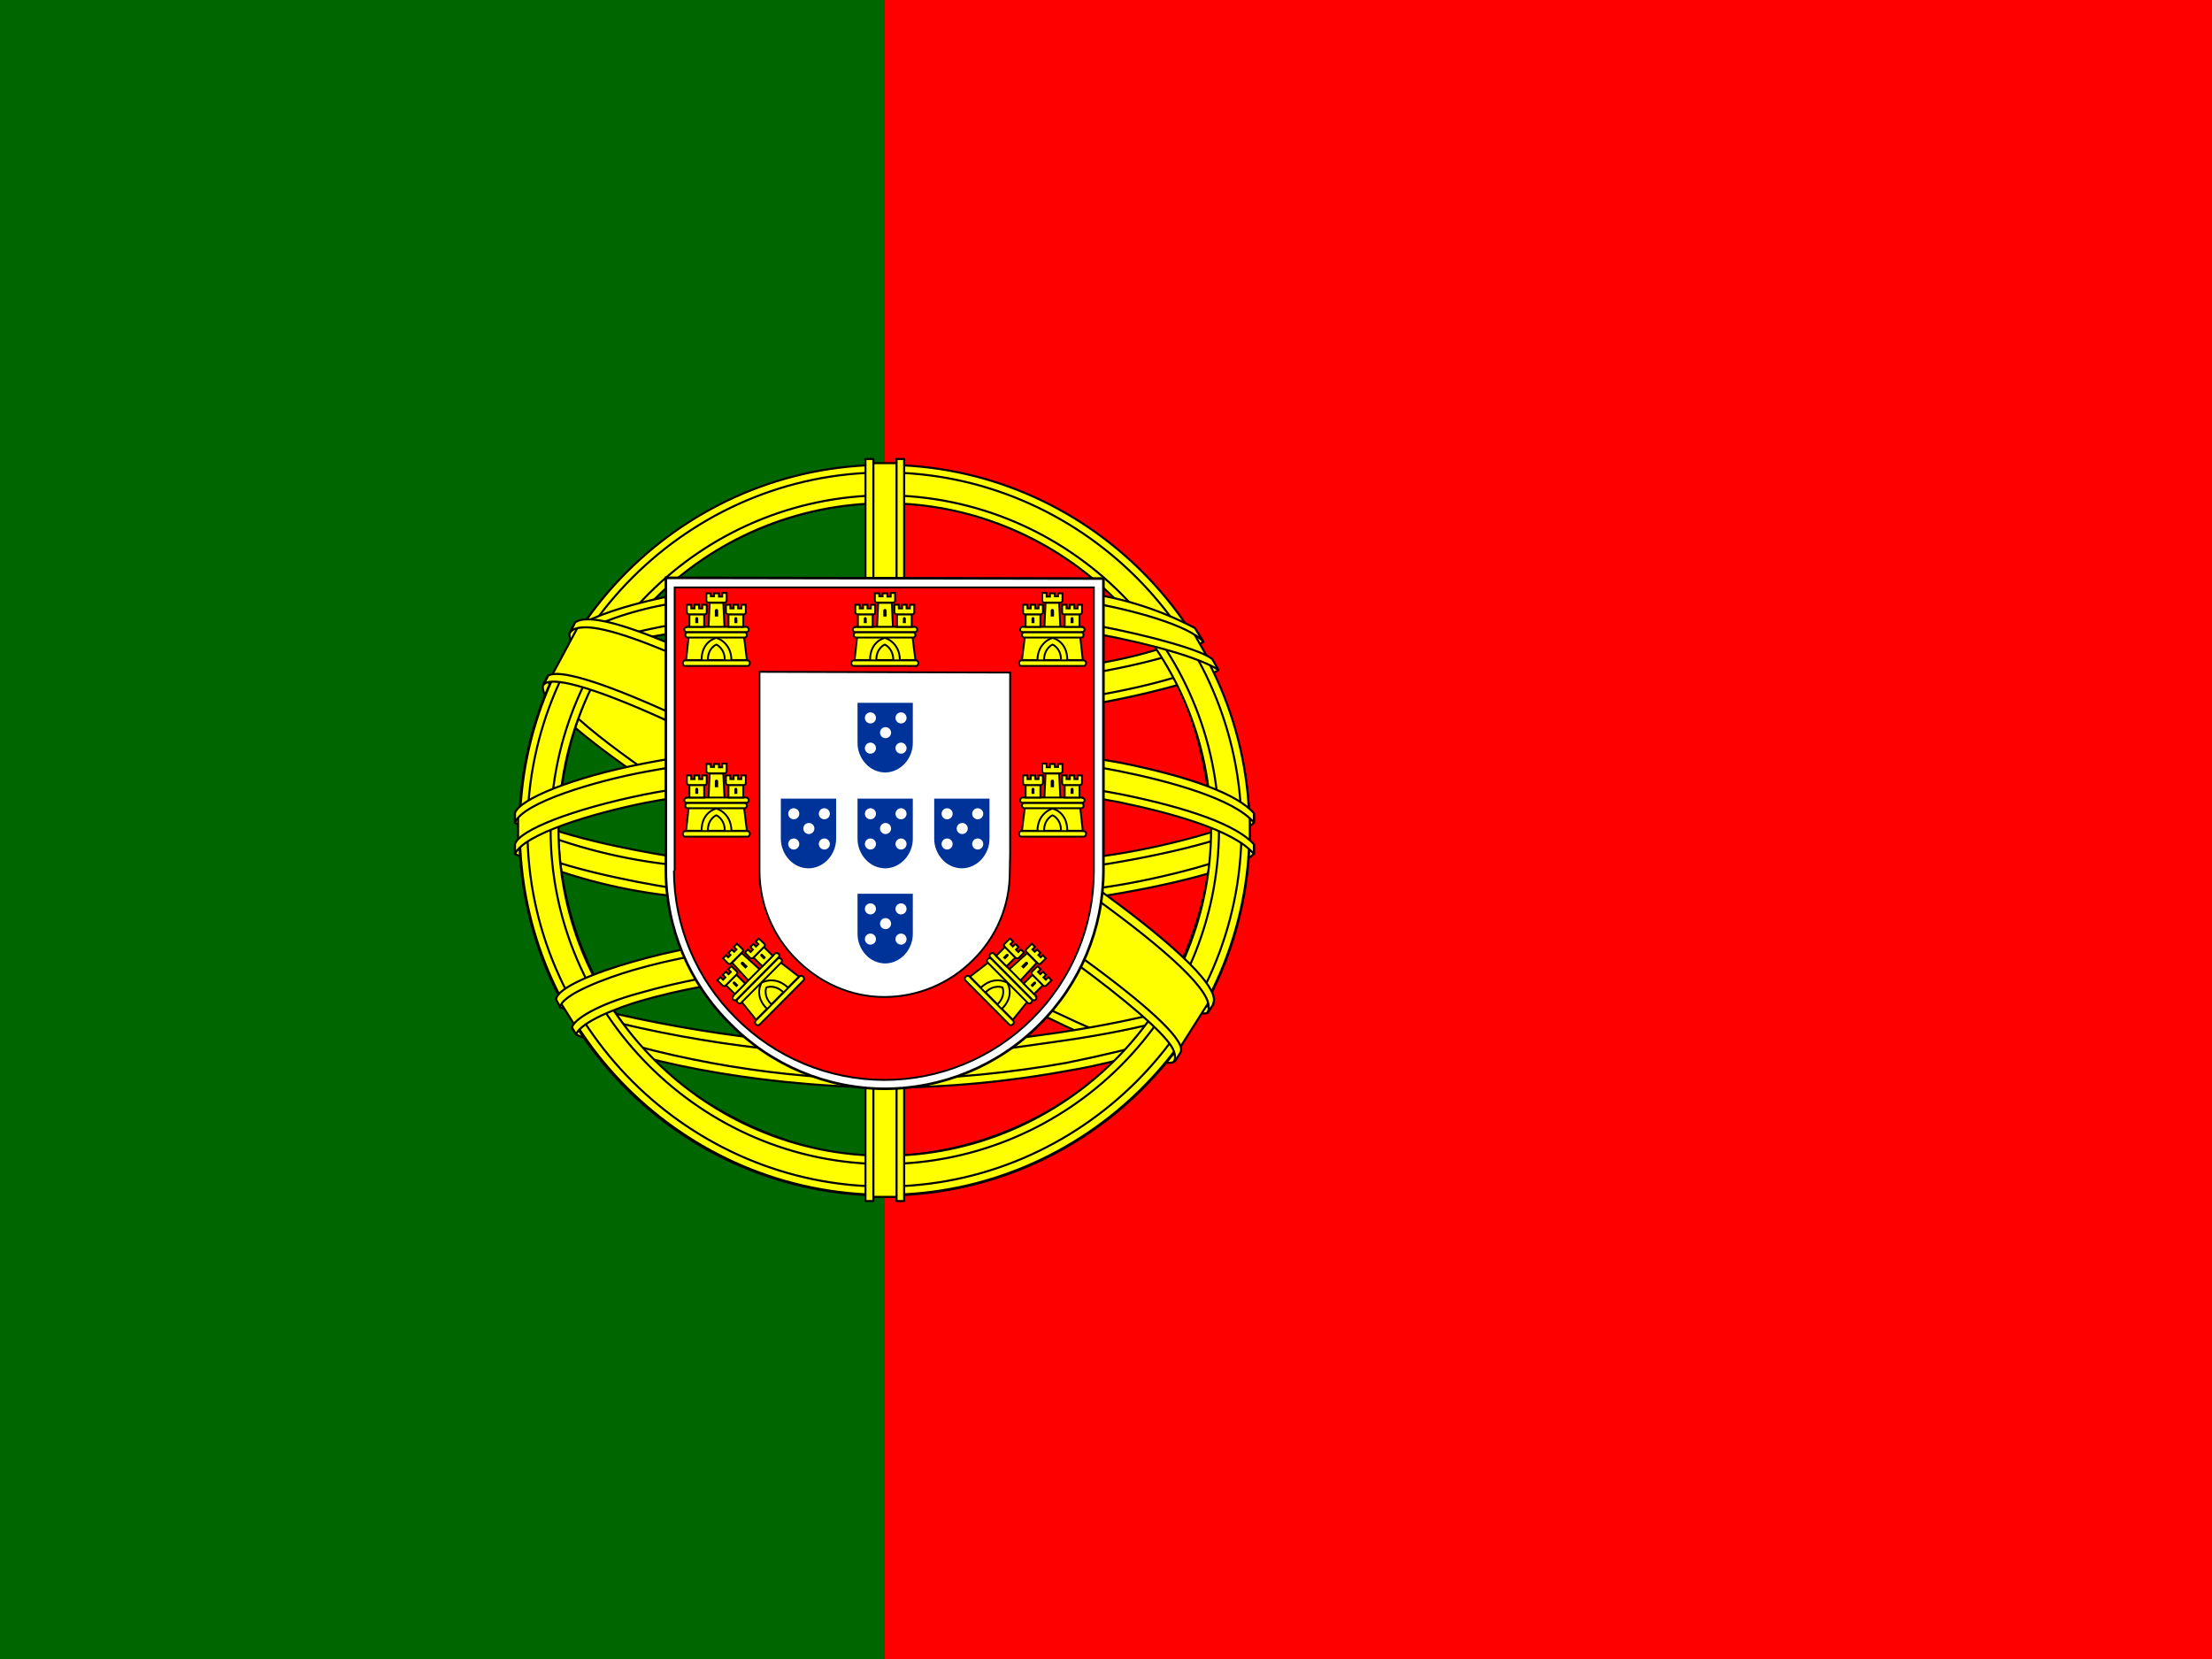
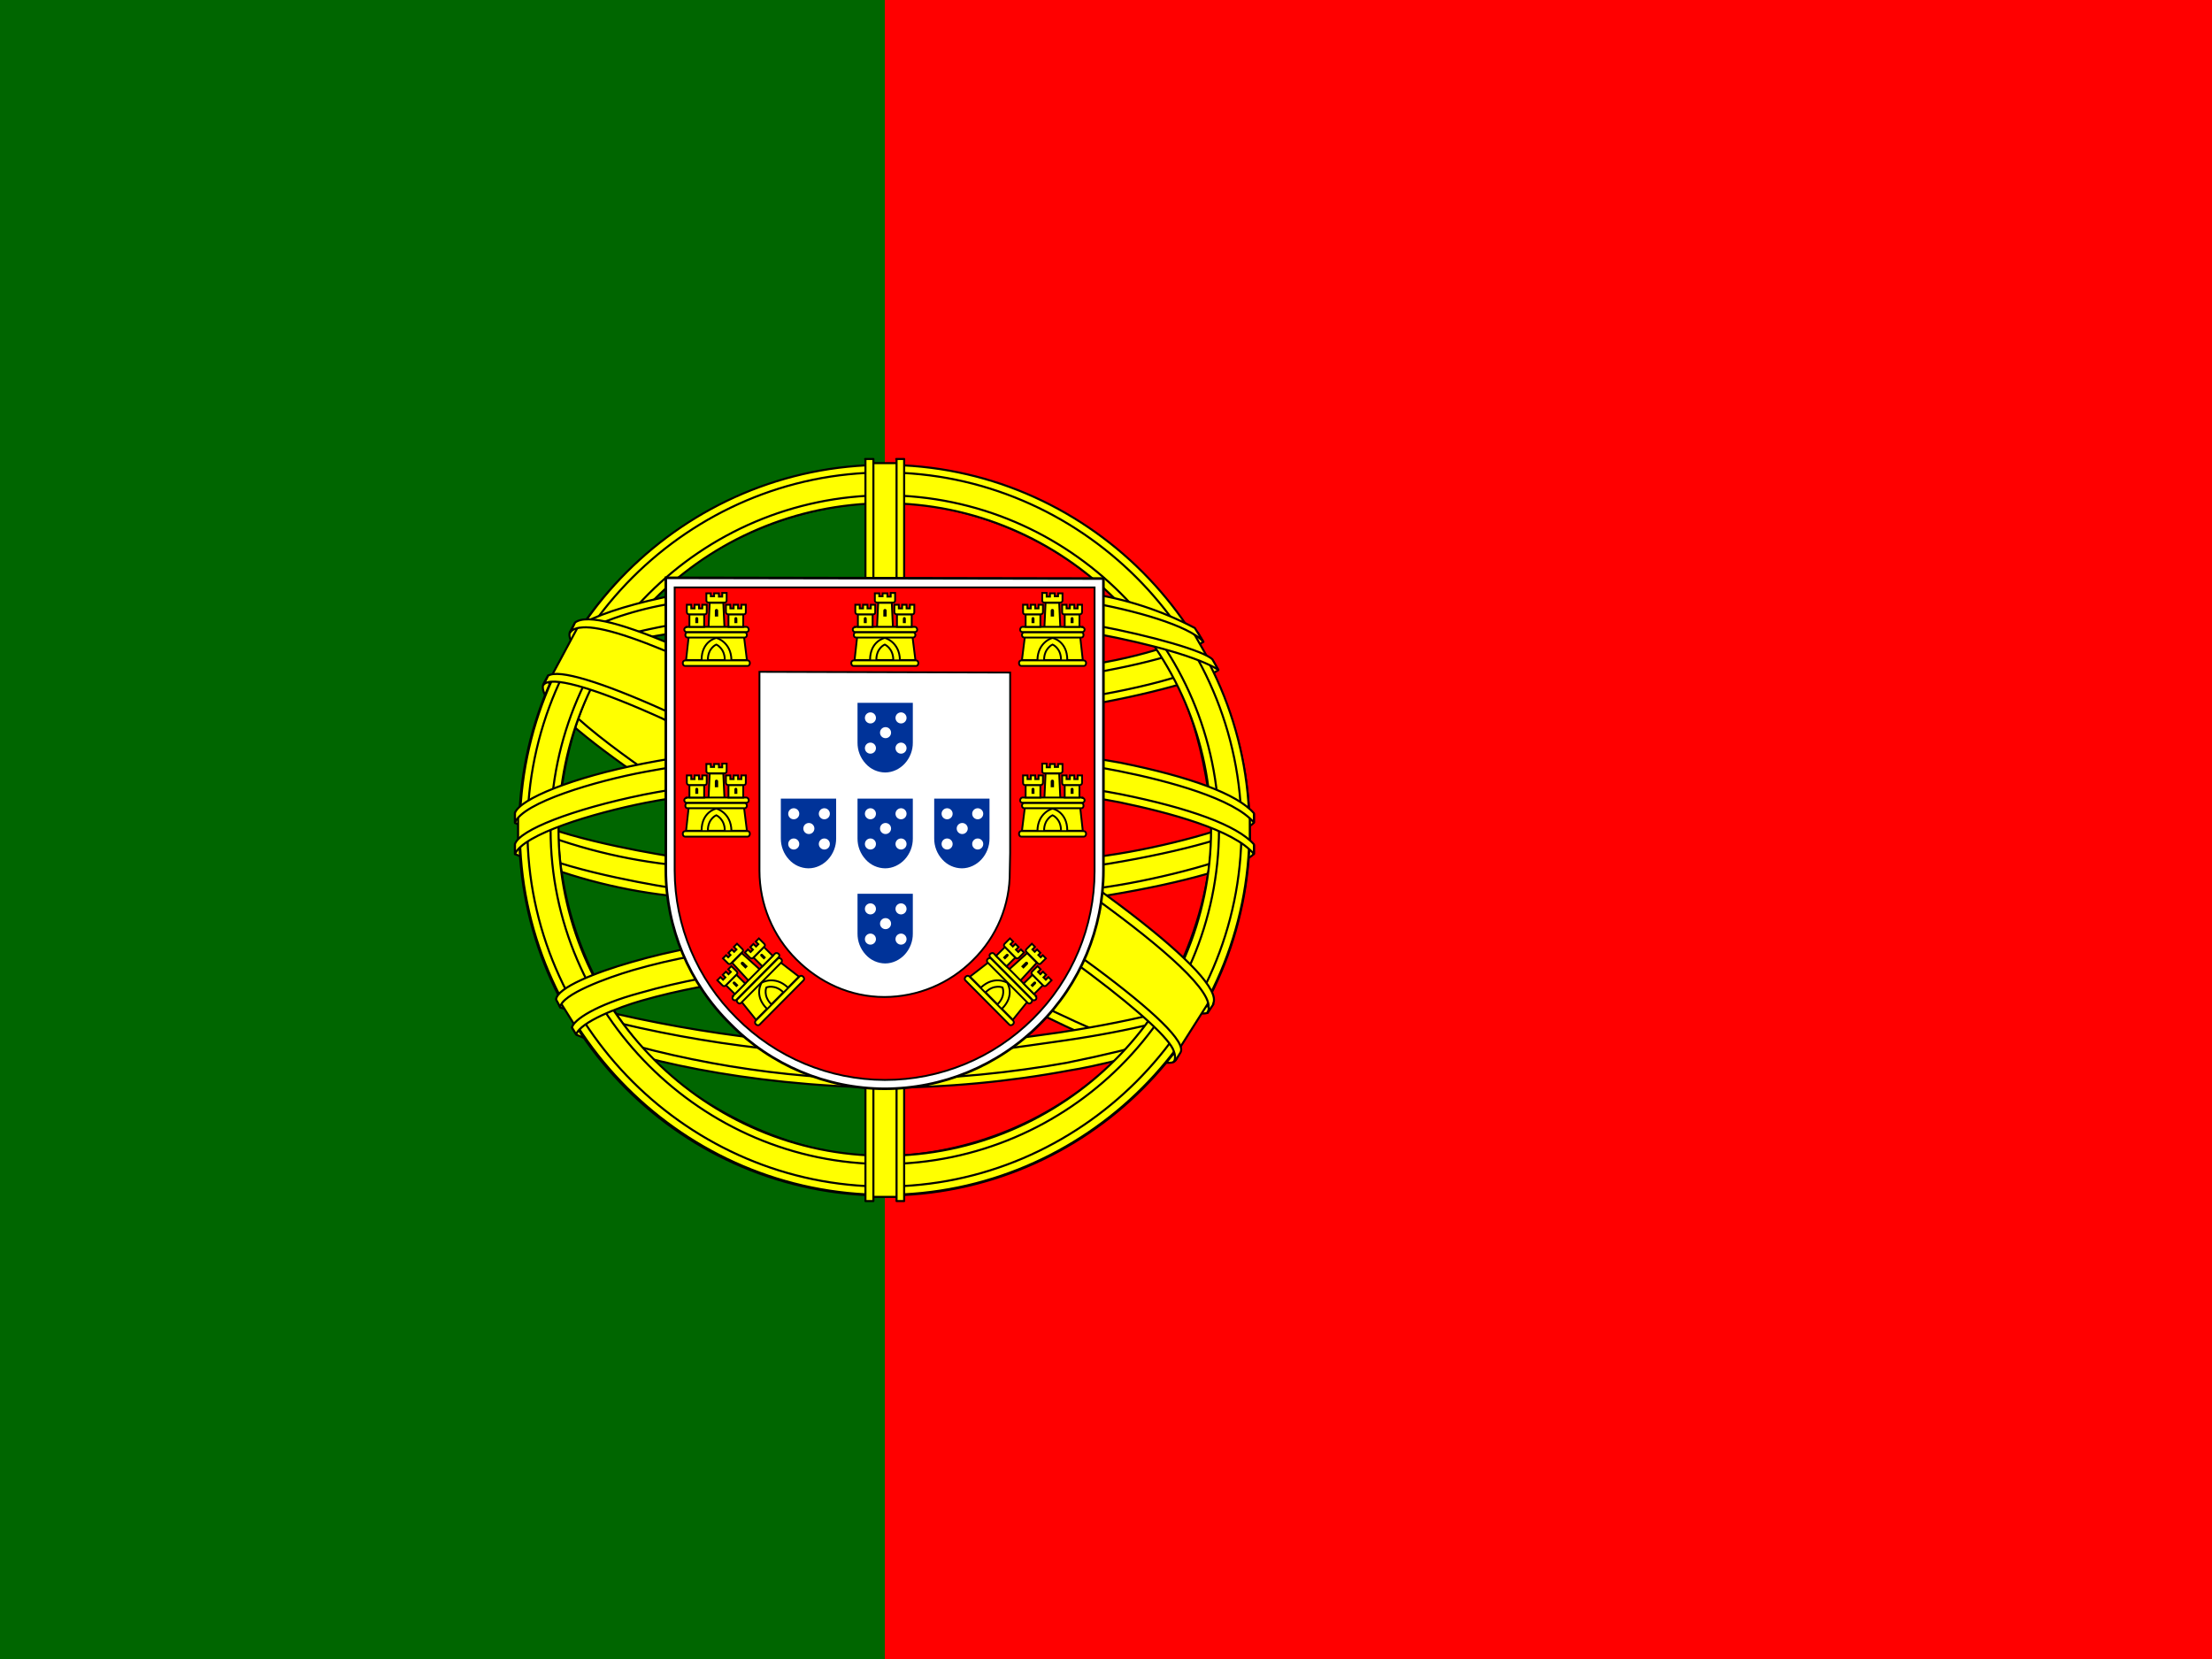
<svg xmlns="http://www.w3.org/2000/svg" xmlns:xlink="http://www.w3.org/1999/xlink" id="flag-icons-pt" viewBox="0 0 640 480">
  <path fill="red" d="M256 0h384v480H256z" />
  <path fill="#060" d="M0 0h256v480H0z" />
  <g fill="#ff0" fill-rule="evenodd" stroke="#000" stroke-linecap="round" stroke-linejoin="round" stroke-width=".6">
    <path d="M339.5 306.2c-32.3-1-180-93.2-181-108l8.1-13.5c14.7 21.3 165.7 111 180.6 107.8l-7.7 13.7" />
    <path d="M164.9 182.8c-2.9 7.8 38.6 33.4 88.4 63.8 49.9 30.3 92.9 49 96 46.4l1.5-2.8c-.6 1-2 1.3-4.3.6-13.5-3.9-48.6-20-92.1-46.4-43.6-26.4-81.4-50.7-87.3-61a6.3 6.3 0 0 1-.6-3.1h-.2l-1.2 2.2-.2.3zm175.3 123.8c-.5 1-1.6 1-3.5.8-12-1.3-48.6-19.1-91.9-45-50.4-30.2-92-57.6-87.4-64.8l1.2-2.2.2.1c-4 12.2 82.1 61.4 87.2 64.6 49.8 30.8 91.8 48.9 95.5 44.2l-1.3 2.3z" />
    <path d="M256.2 207.2c32.2-.3 72-4.4 95-13.6l-5-8c-13.5 7.5-53.5 12.5-90.3 13.2-43.4-.4-74.1-4.5-89.5-14.8l-4.6 8.6c28.2 12 57.2 14.5 94.4 14.6" />
    <path d="M352.5 193.8c-.8 1.3-15.8 6.4-37.8 10.2a381.2 381.2 0 0 1-58.6 4.3 416.1 416.1 0 0 1-56.2-3.6c-23.1-3.6-35-8.6-39.5-10.4l1.1-2.2c12.7 5 24.7 8 38.7 10.2A411.5 411.5 0 0 0 256 206a391.8 391.8 0 0 0 58.3-4.3c22.5-3.7 34.8-8.4 36.6-10.5l1.6 2.7zm-4.4-8.1c-2.4 2-14.6 6.3-36 9.7a388.2 388.2 0 0 1-55.8 4c-22 0-40.1-1.6-53.8-3.6-21.8-2.8-33.4-8-37.6-9.4l1.3-2.2c3.3 1.7 14.4 6.2 36.5 9.3a385 385 0 0 0 53.6 3.4 384 384 0 0 0 55.4-4c21.5-3 33.1-8.4 34.9-9.8l1.5 2.6zM150.3 246c19.8 10.7 63.9 16 105.6 16.4 38 .1 87.4-5.8 105.9-15.6l-.5-10.7c-5.8 9-58.8 17.7-105.8 17.4-47-.4-90.7-7.6-105.3-17v9.5" />
    <path d="M362.8 244.5v2.5c-2.8 3.4-20.2 8.4-42 12a434 434 0 0 1-65.4 4.4 400 400 0 0 1-62-4.3 155 155 0 0 1-44.4-12v-2.9c9.7 6.4 35.9 11.2 44.7 12.6 15.8 2.4 36.1 4.2 61.7 4.2 26.9 0 48.4-1.9 65-4.4 15.7-2.3 38-8.2 42.4-12.1zm0-9v2.5c-2.8 3.3-20.2 8.3-42 11.9a434 434 0 0 1-65.4 4.5 414 414 0 0 1-62-4.3 155 155 0 0 1-44.4-12v-3c9.7 6.5 36 11.2 44.7 12.6a408 408 0 0 0 61.7 4.3c26.9 0 48.5-2 65-4.5 15.7-2.2 38-8.1 42.4-12zm-107 68.8c-45.6-.2-84.7-12.4-93-14.4l6 9.4a249.8 249.8 0 0 0 87.4 14.3c34.7-1 65-3.7 86.3-14.1l6.2-9.8c-14.5 6.9-64 14.6-93 14.6" />
    <path d="M344.9 297.3a143 143 0 0 1-2.8 4c-10 3.6-26 7.4-32.6 8.4a295.5 295.5 0 0 1-53.7 5c-40.4-.6-73.5-8.5-89-15.3l-1.3-2.1.2-.4 2.1.9a286.5 286.5 0 0 0 88.2 14.5c18.8 0 37.5-2.1 52.6-4.8 23.2-4.7 32.6-8.2 35.5-9.8l.7-.4zm5.3-8.8a287.2 287.2 0 0 1-2 3.5c-5.4 2-20 6.2-41.3 9.2-14 1.9-22.7 3.8-50.6 4.3a347.4 347.4 0 0 1-94.2-14L161 289a390 390 0 0 0 95.4 14c25.5-.5 36.4-2.4 50.3-4.3 24.8-3.8 37.3-8 41-9.1a2.9 2.9 0 0 0 0-.2l2.6-1z" />
    <path d="M350.8 237.6c.1 30-15.3 57-27.6 68.8a99.3 99.3 0 0 1-67.8 28.2c-30.3.5-58.8-19.2-66.5-27.9a101 101 0 0 1-27.5-67.4c1.8-32.8 14.7-55.6 33.3-71.3a99.6 99.6 0 0 1 64.2-22.7 98.2 98.2 0 0 1 71 35.6c12.5 15.2 18 31.7 20.9 56.7zM255.6 135a106 106 0 0 1 106 105.2 105.6 105.6 0 1 1-211.4 0c-.1-58 47.3-105.2 105.4-105.2" />
    <path d="M255.9 134.5c58.2 0 105.6 47.4 105.6 105.6S314.1 345.7 256 345.7s-105.6-47.4-105.6-105.6c0-58.2 47.4-105.6 105.6-105.6zM152.6 240c0 56.8 46.7 103.3 103.3 103.3 56.6 0 103.3-46.5 103.3-103.3s-46.7-103.3-103.3-103.3S152.6 183.2 152.6 240z" />
    <path d="M256 143.3a97 97 0 0 1 96.7 96.7 97.1 97.1 0 0 1-96.7 96.8c-53 0-96.7-43.6-96.7-96.8a97.1 97.1 0 0 1 96.7-96.7zM161.6 240c0 52 42.6 94.4 94.4 94.4s94.4-42.5 94.4-94.4c0-52-42.6-94.4-94.4-94.4a94.8 94.8 0 0 0-94.4 94.4z" />
    <path d="M260.3 134h-9.1v212.3h9z" />
    <path d="M259.3 132.8h2.3v214.7h-2.2V132.8zm-9 0h2.4v214.7h-2.3V132.8z" />
    <path d="M361.6 244.2v-7.8l-6.4-6-36.3-9.6-52.2-5.3-63 3.2-44.8 10.6-9 6.7v7.9l22.9-10.3 54.4-8.5h52.3l38.4 4.2 26.6 6.4z" />
    <path d="M256 223.8c24.9 0 49 2.3 68.3 6 19.8 4 33.7 9 38.5 14.5v2.8c-5.8-7-24.5-12-39-15-19-3.6-43-6-67.9-6-26.1 0-50.5 2.6-69.3 6.2-15 3-35.1 9-37.6 14.8v-2.9c1.3-4 16.3-10 37.3-14.3 18.9-3.7 43.3-6.1 69.6-6.1zm0-9.1a383 383 0 0 1 68.3 6c19.8 4 33.7 9 38.5 14.6v2.7c-5.8-6.9-24.5-12-39-14.9-19-3.7-43-6-67.9-6a376 376 0 0 0-69.2 6.2c-14.5 2.7-35.4 8.9-37.7 14.7v-2.8c1.4-4 16.6-10.3 37.3-14.3 19-3.7 43.3-6.2 69.7-6.2zm-.6-46.2c39.3-.2 73.6 5.5 89.3 13.5l5.7 10c-13.6-7.4-50.6-15-94.9-14-36.1.3-74.7 4-94 14.4l6.8-11.4c15.9-8.3 53.3-12.5 87.1-12.5" />
    <path d="M256 176.7a354 354 0 0 1 61.3 4.3c16 3 31.3 7.4 33.5 9.8l1.7 3c-5.3-3.4-18.6-7.3-35.6-10.5s-38.7-4.3-61-4.2c-25.3-.1-45 1.2-61.8 4.2a108.9 108.9 0 0 0-33.3 10.3l1.7-3.1c6-3 15.3-6.7 31.1-9.6 17.5-3.2 37.4-4.1 62.4-4.2zm0-9c21.4-.2 42.6 1 59.1 4a96 96 0 0 1 30.6 10l2.5 4c-4.2-4.7-20-9.2-34.1-11.6-16.4-2.9-36.7-4-58.1-4.2a361 361 0 0 0-59.5 4.4 97.3 97.3 0 0 0-29.6 9.1l2.2-3.3c5.8-3 15.2-5.8 27-8.1a357 357 0 0 1 59.9-4.4zM308.4 284a276.4 276.4 0 0 0-52.5-4c-65.5.8-86.6 13.5-89.2 17.3l-5-8c16.8-12 52.4-18.8 94.6-18.2 21.9.4 40.8 1.9 56.6 5l-4.5 8" />
    <path d="M255.6 278.9c18.2.3 36 1 53.3 4.2l-1.2 2.2c-16-3-33.2-4-52-4-24.3-.2-48.7 2.1-70 8.2-6.7 1.9-17.8 6.2-19 9.8l-1.2-2c.4-2.2 7-6.6 19.6-10 24.4-7 47.2-8.3 70.5-8.4zm.8-9.2a327 327 0 0 1 57.3 5l-1.3 2.3a299 299 0 0 0-56-4.9c-24.2 0-49.9 1.8-73.3 8.6-7.5 2.2-20.6 7-21 10.7l-1.2-2.2c.2-3.4 11.5-7.9 21.7-10.8 23.5-6.9 49.3-8.6 73.8-8.7z" />
    <path d="m349.4 290.5-7.8 12.3-22.7-20.1-58.6-39.5-66.2-36.3-34.3-11.7 7.3-13.6 2.5-1.3 21.3 5.3 70.4 36.3 40.6 25.6L336 272l13.9 16z" />
    <path d="M158.6 195.5c6-4 50.2 15.6 96.6 43.6 46.1 28 90.3 59.6 86.3 65.5l-1.3 2.1-.6.5c.1-.1.8-1 0-3.1-2-6.5-33.4-31.5-85.3-62.9-50.7-30.1-92.9-48.3-97-43.1l1.3-2.6zM351 290.4c3.8-7.6-37.2-38.5-88.1-68.6-52-29.5-89.6-46.9-96.5-41.7L165 183c0 .1 0-.2.4-.5 1.2-1 3.3-1 4.2-1 11.8.2 45.5 15.7 92.8 42.8 20.8 12 87.6 55 87.3 67 0 1 .1 1.2-.3 1.8l1.7-2.6z" />
  </g>
  <g transform="translate(0 26.7) scale(1.06667)">
    <path fill="#fff" stroke="#000" stroke-width=".7" d="M180.6 211a58.7 58.7 0 0 0 17.5 41.7 59 59 0 0 0 41.8 17.6 59.4 59.4 0 0 0 42-17.4 59 59 0 0 0 17.4-41.8v-79.2l-118.7-.2V211z" />
-     <path fill="red" stroke="#000" stroke-width=".5" d="M182.8 211.1a56.4 56.4 0 0 0 16.8 40 57 57 0 0 0 40.2 16.8 56.9 56.9 0 0 0 40.2-16.6 56.4 56.4 0 0 0 16.7-40v-77H183v76.8m91-53.7v48.9l-.1 5.1a33.2 33.2 0 0 1-10 24 34 34 0 0 1-24 10c-9.4 0-17.7-4-23.9-10.2a34 34 0 0 1-10-24v-54l68 .2z" />
+     <path fill="red" stroke="#000" stroke-width=".5" d="M183 211.1a56.4 56.4 0 0 0 16.8 40 57 57 0 0 0 40.2 16.8 56.9 56.9 0 0 0 40.2-16.6 56.4 56.4 0 0 0 16.7-40v-77H183v76.8m91-53.7v48.9l-.1 5.1a33.2 33.2 0 0 1-10 24 34 34 0 0 1-24 10c-9.4 0-17.7-4-23.9-10.2a34 34 0 0 1-10-24v-54l68 .2z" />
    <g id="pt-e">
      <g id="pt-d" fill="#ff0" stroke="#000" stroke-width=".5">
        <path stroke="none" d="M190.2 154.4c.1-5.5 4-6.8 4-6.8.1 0 4.3 1.4 4.3 6.9h-8.3" />
        <path d="m186.8 147.7-.7 6.3h4.2c0-5.2 4-6 4-6 .1 0 4 1.1 4.1 6h4.2l-.8-6.4h-15zm-1 6.4h17c.3 0 .6.3.6.7 0 .5-.3.8-.6.8h-17c-.3 0-.6-.3-.6-.8 0-.4.3-.7.7-.7z" />
        <path d="M192 154c0-3.3 2.3-4.2 2.3-4.2s2.3 1 2.3 4.2H192m-5.8-9h16.3c.3 0 .6.4.6.8 0 .3-.3.6-.6.6h-16.3c-.3 0-.6-.3-.6-.7 0-.3.3-.6.6-.6zm.4 1.5H202c.3 0 .6.3.6.7 0 .4-.3.7-.6.7h-15.5c-.4 0-.6-.3-.6-.7 0-.4.2-.7.6-.7zm5-10.6h1.2v.8h.9v-.8h1.3v.9h.9v-1h1.2v2c0 .4-.2.6-.5.6h-4.4c-.3 0-.6-.2-.6-.5v-2zm4.6 2.7.3 6.4h-4.3l.3-6.5h3.7" />
        <path id="pt-a" d="M191 141.6v3.4h-4v-3.4h4z" />
        <use xlink:href="#pt-a" width="100%" height="100%" x="10.6" />
        <path id="pt-b" d="M186.3 139h1.2v1h.9v-1h1.2v1h.9v-1h1.2v2c0 .4-.2.6-.5.6h-4.3a.6.6 0 0 1-.6-.6v-2z" />
        <use xlink:href="#pt-b" width="100%" height="100%" x="10.6" />
        <path fill="#000" stroke="none" d="M193.9 140.6c0-.6.9-.6.9 0v1.6h-.9v-1.6" />
        <path id="pt-c" fill="#000" stroke="none" d="M188.6 142.8c0-.6.8-.6.8 0v1.2h-.8v-1.2" />
        <use xlink:href="#pt-c" width="100%" height="100%" x="10.6" />
      </g>
      <use xlink:href="#pt-d" width="100%" height="100%" y="46.3" />
      <use xlink:href="#pt-d" width="100%" height="100%" transform="rotate(-45.2 312.8 180)" />
    </g>
    <use xlink:href="#pt-d" width="100%" height="100%" x="45.7" />
    <use xlink:href="#pt-e" width="100%" height="100%" transform="matrix(-1 0 0 1 479.8 0)" />
    <g id="pt-f" fill="#fff">
      <path fill="#039" d="M232.6 202.4a8.3 8.3 0 0 0 2.2 5.7 7.2 7.2 0 0 0 5.3 2.4c2.1 0 4-1 5.3-2.4a8.3 8.3 0 0 0 2.2-5.7v-10.8h-15v10.8" />
      <circle cx="236.1" cy="195.7" r="1.5" />
      <circle cx="244.4" cy="195.7" r="1.5" />
      <circle cx="240.2" cy="199.7" r="1.5" />
      <circle cx="236.1" cy="203.9" r="1.5" />
      <circle cx="244.4" cy="203.9" r="1.5" />
    </g>
    <use xlink:href="#pt-f" width="100%" height="100%" y="-26" />
    <use xlink:href="#pt-f" width="100%" height="100%" x="-20.8" />
    <use xlink:href="#pt-f" width="100%" height="100%" x="20.8" />
    <use xlink:href="#pt-f" width="100%" height="100%" y="25.8" />
  </g>
</svg>
